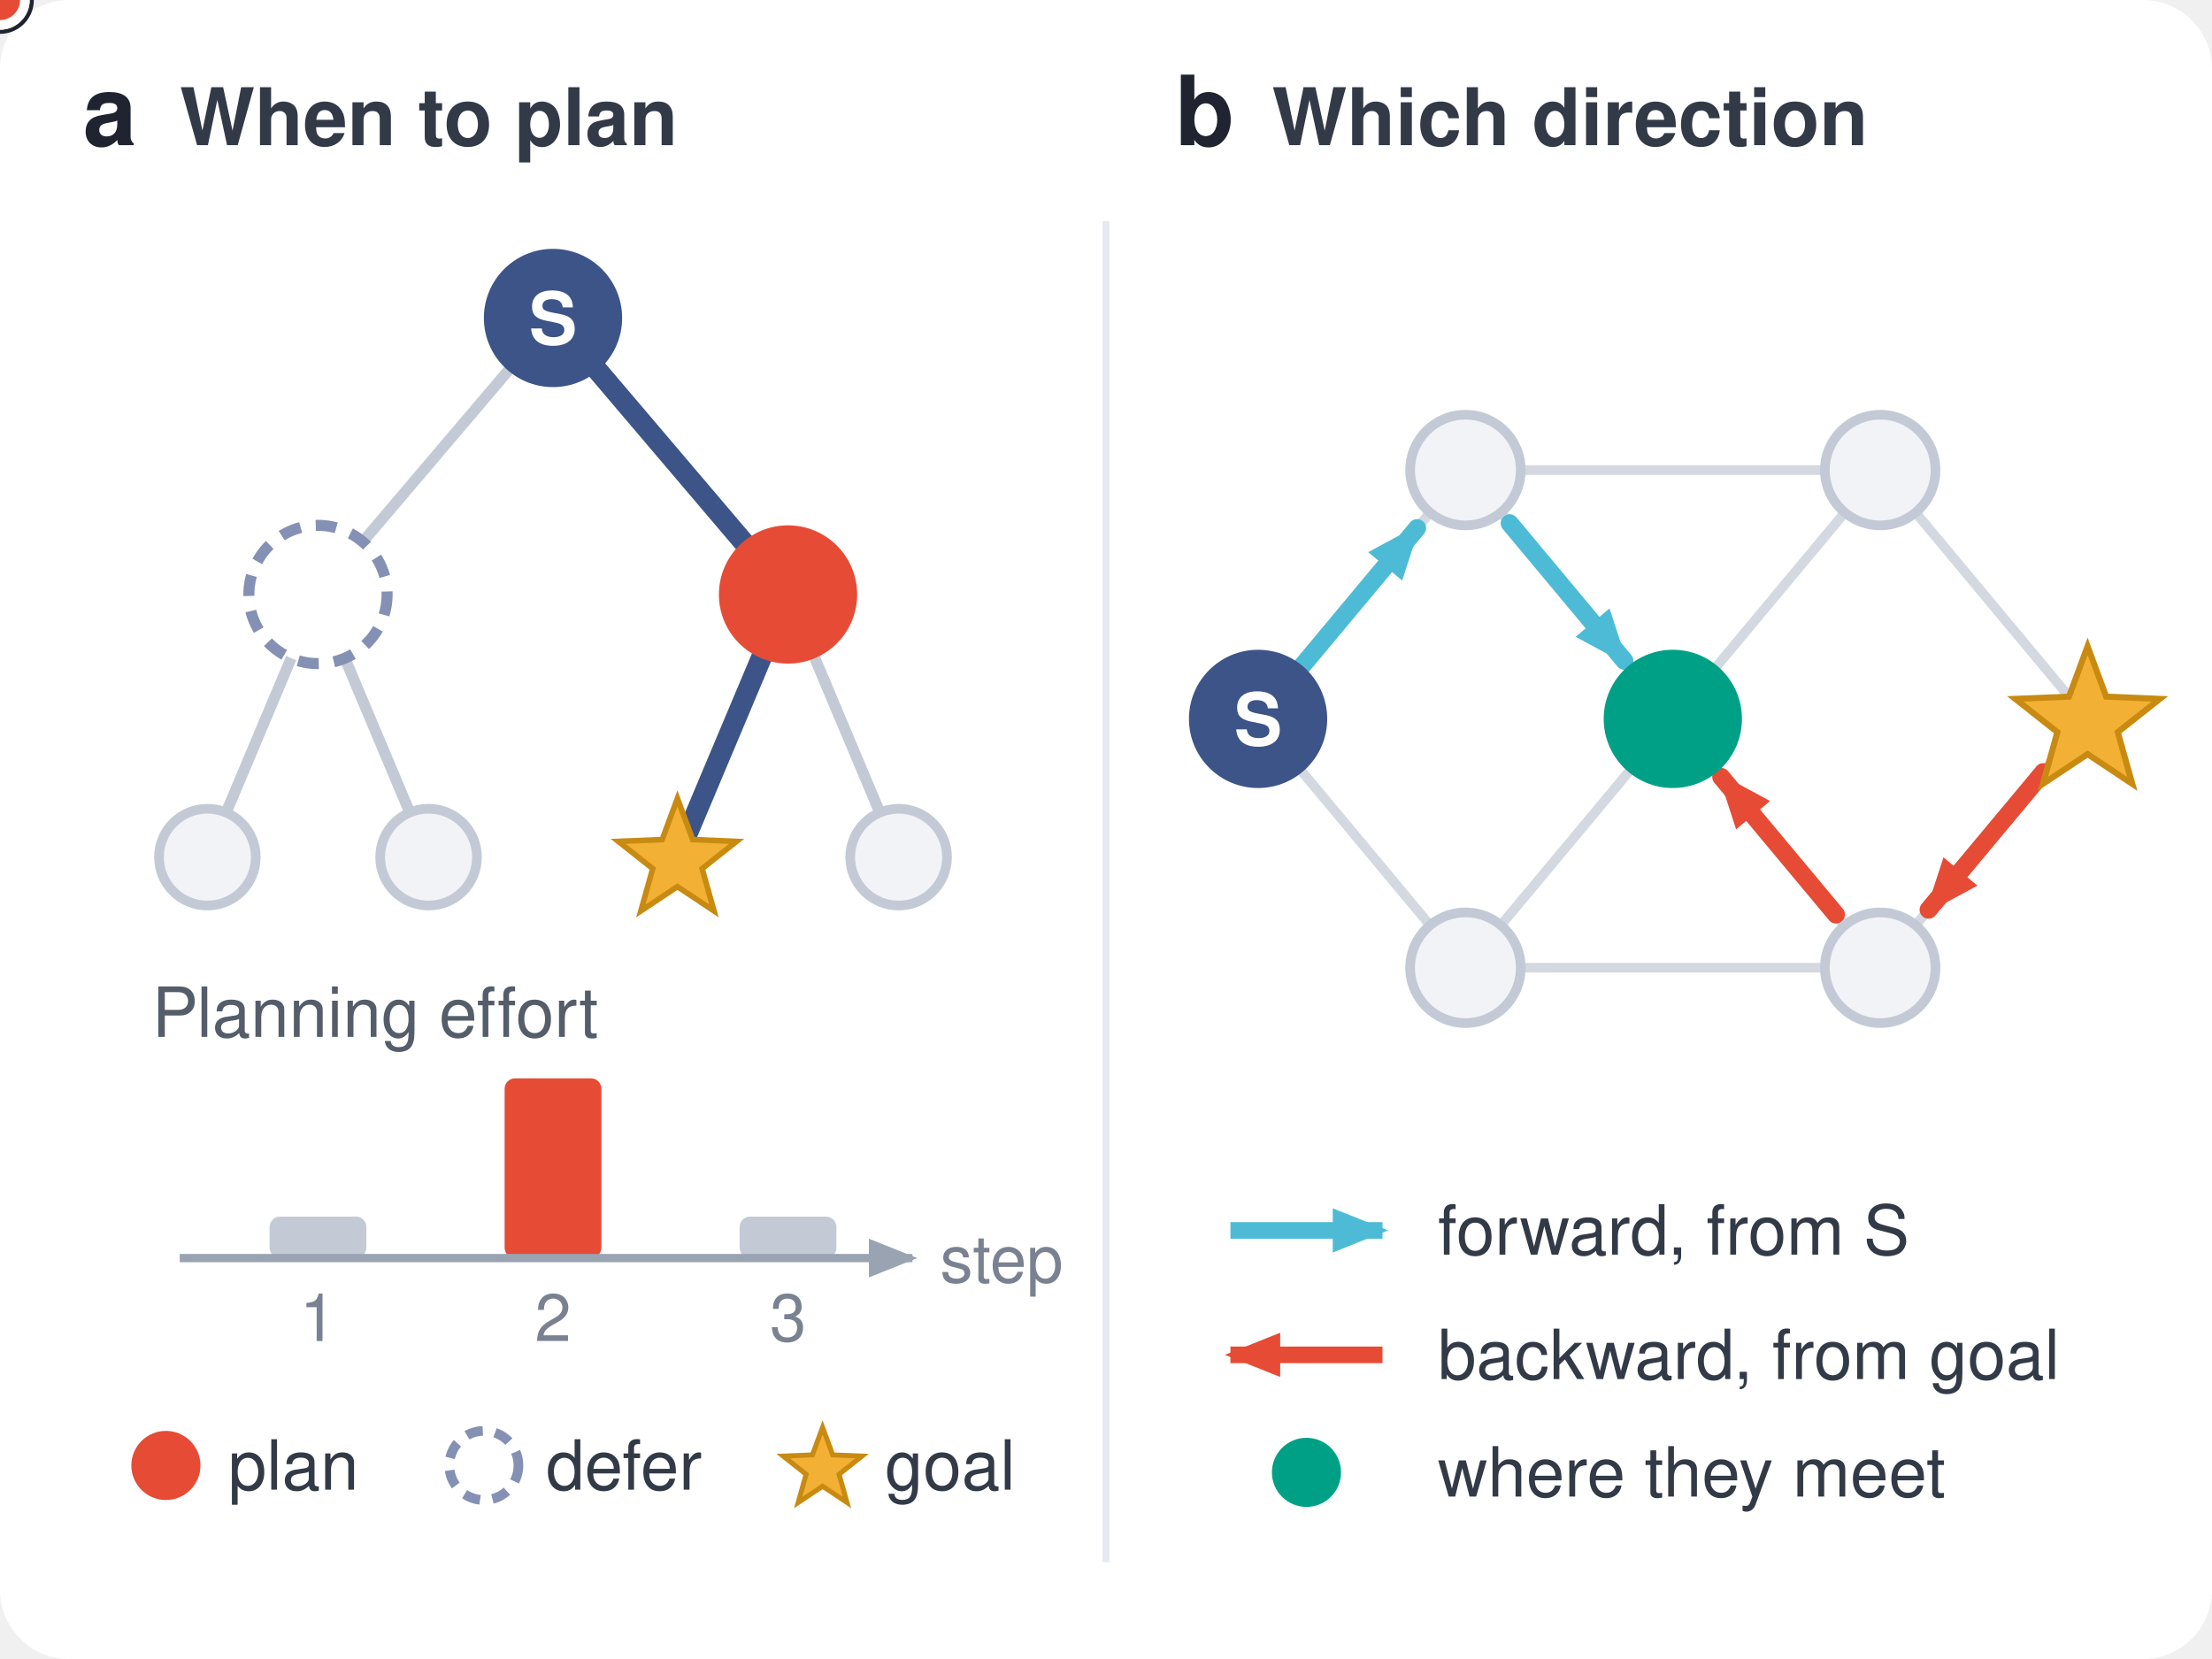
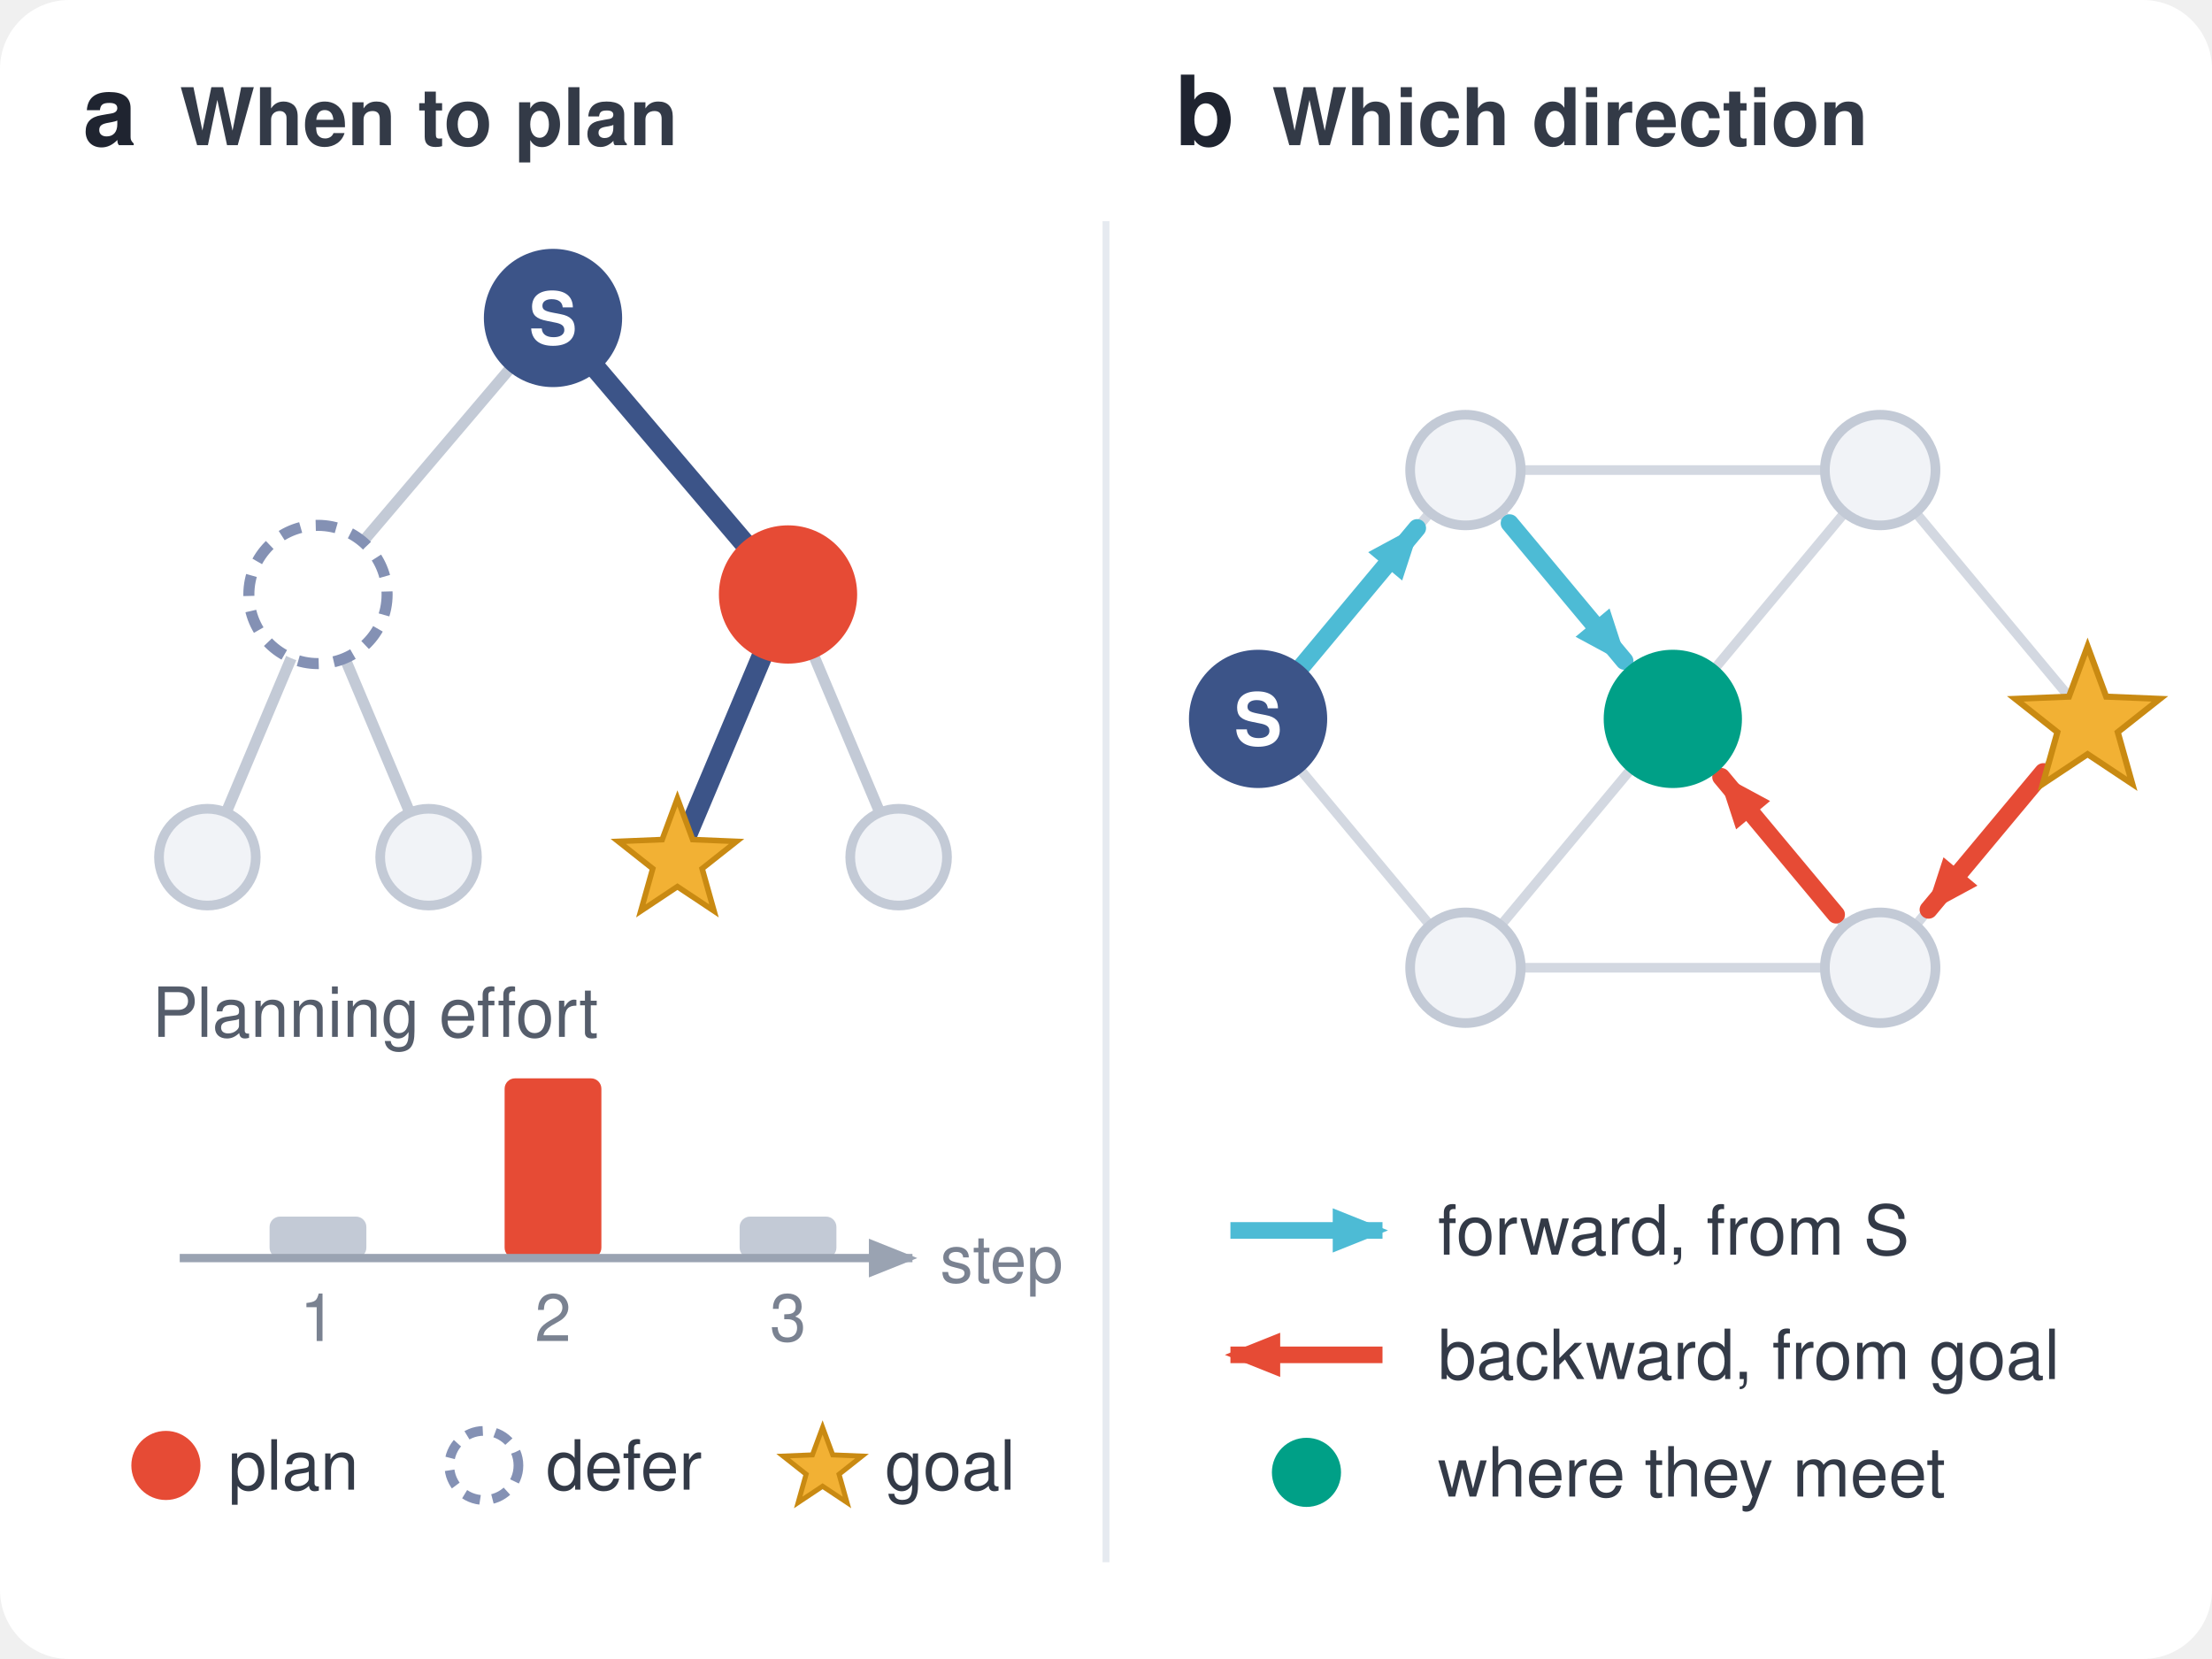
<svg xmlns="http://www.w3.org/2000/svg" viewBox="0 0 320 240" width="320" height="240" font-family="'Helvetica Neue', Helvetica, Arial, sans-serif">
  <defs>
    <marker id="pe-blue" viewBox="0 0 10 10" refX="9" refY="5" markerUnits="userSpaceOnUse" markerWidth="8" markerHeight="8" orient="auto">
      <path d="M0 1 L10 5 L0 9 Z" fill="#4DBBD5" />
    </marker>
    <marker id="pe-red" viewBox="0 0 10 10" refX="9" refY="5" markerUnits="userSpaceOnUse" markerWidth="8" markerHeight="8" orient="auto">
      <path d="M0 1 L10 5 L0 9 Z" fill="#E64B35" />
    </marker>
    <marker id="pe-grey" viewBox="0 0 10 10" refX="9" refY="5" markerUnits="userSpaceOnUse" markerWidth="7" markerHeight="7" orient="auto">
      <path d="M0 1 L10 5 L0 9 Z" fill="#9AA3B2" />
    </marker>
    <path id="pe-star" d="M0 -1 L0.245 -0.338 L0.951 -0.309 L0.397 0.129 L0.588 0.809 L0 0.418 L-0.588 0.809 L-0.397 0.129 L-0.951 -0.309 L-0.245 -0.338 Z" />
  </defs>
  <rect width="320" height="240" rx="10" fill="#ffffff" />
  <path d="M160 32 V226" stroke="#E6EAF0" stroke-width="1" />
  <text x="12" y="21" font-size="14" font-weight="700" fill="#1f2430">a</text>
  <text x="26" y="21" font-size="11.5" font-weight="600" fill="#333a47">When to plan</text>
  <g stroke="#C3CAD6" stroke-width="1.6" stroke-linecap="round">
    <path d="M80 46 L46 86 M46 86 L30 124 M46 86 L62 124 M114 86 L130 124" />
  </g>
  <path d="M80 46 L114 86 L98 124" fill="none" stroke="#3C5488" stroke-width="3" stroke-linecap="round" stroke-linejoin="round" />
-   <circle cx="114" cy="86" r="10" fill="none" stroke="#E64B35" stroke-width="1.6" opacity="0">
-     <animate attributeName="r" values="10;10;19;19" keyTimes="0;0.3;0.56;1" dur="4s" repeatCount="indefinite" />
-     <animate attributeName="opacity" values="0;0.85;0;0" keyTimes="0;0.3;0.56;1" dur="4s" repeatCount="indefinite" />
-   </circle>
  <circle cx="46" cy="86" r="10" fill="#ffffff" stroke="#8491B4" stroke-width="1.6" stroke-dasharray="3 2.2" />
  <circle cx="114" cy="86" r="10" fill="#E64B35" />
  <g fill="#F1F3F7" stroke="#C3CAD6" stroke-width="1.4">
    <circle cx="30" cy="124" r="7" />
    <circle cx="62" cy="124" r="7" />
    <circle cx="130" cy="124" r="7" />
  </g>
  <use href="#pe-star" transform="translate(98 124.5) scale(9)" fill="#F2B134" stroke="#C98A12" stroke-width="0.09" />
  <circle cx="80" cy="46" r="10" fill="#3C5488" />
  <text x="80" y="49.8" font-size="10.5" font-weight="700" fill="#ffffff" text-anchor="middle">S</text>
-   <circle r="4" fill="#ffffff" stroke="#1f2430" stroke-width="1.8">
-     <animateMotion path="M80 46 L114 86 L98 124" keyPoints="0;0.545;0.545;1;1" keyTimes="0;0.3;0.56;0.8;1" calcMode="linear" dur="4s" repeatCount="indefinite" />
-   </circle>
  <text x="22" y="150" font-size="10" fill="#555d6b">Planning effort</text>
  <rect x="39" y="176" width="14" height="6" rx="1.5" fill="#C3CAD6" />
  <rect x="73" y="156" width="14" height="26" rx="1.5" fill="#E64B35" />
  <rect x="107" y="176" width="14" height="6" rx="1.5" fill="#C3CAD6" />
  <path d="M26 182 H132" stroke="#9AA3B2" stroke-width="1.2" marker-end="url(#pe-grey)" />
  <g font-size="9.5" fill="#7a8291" text-anchor="middle">
    <text x="46" y="194">1</text>
    <text x="80" y="194">2</text>
    <text x="114" y="194">3</text>
  </g>
  <text x="136" y="185.5" font-size="9.5" fill="#7a8291">step</text>
  <g font-size="10" fill="#333a47">
    <circle cx="24" cy="212" r="5" fill="#E64B35" />
    <text x="33" y="215.5">plan</text>
    <circle cx="70" cy="212" r="5" fill="#ffffff" stroke="#8491B4" stroke-width="1.4" stroke-dasharray="2.4 1.8" />
    <text x="79" y="215.5">defer</text>
    <use href="#pe-star" transform="translate(119 212.5) scale(6)" fill="#F2B134" stroke="#C98A12" stroke-width="0.12" />
    <text x="128" y="215.5">goal</text>
  </g>
  <text x="170" y="21" font-size="14" font-weight="700" fill="#1f2430">b</text>
  <text x="184" y="21" font-size="11.5" font-weight="600" fill="#333a47">Which direction</text>
  <g stroke="#D3D8E1" stroke-width="1.4">
    <path d="M182 104 L212 68 M182 104 L212 140 M212 68 L242 104 M212 140 L242 104 M242 104 L272 68 M242 104 L272 140 M272 68 L302 104 M272 140 L302 104 M212 68 H272 M212 140 H272" />
  </g>
  <g fill="none" stroke-width="2.6" stroke-linecap="round">
    <path d="M188.4 96.3 L205 76.4" stroke="#4DBBD5" marker-end="url(#pe-blue)" />
    <path d="M218.4 75.7 L235 95.6" stroke="#4DBBD5" marker-end="url(#pe-blue)" />
    <path d="M295.6 111.7 L279 131.6" stroke="#E64B35" marker-end="url(#pe-red)" />
    <path d="M265.6 132.3 L249 112.4" stroke="#E64B35" marker-end="url(#pe-red)" />
  </g>
-   <circle cx="242" cy="104" r="10" fill="none" stroke="#00A087" stroke-width="1.6" opacity="0">
-     <animate attributeName="r" values="10;10;20;20" keyTimes="0;0.6;0.9;1" dur="3s" repeatCount="indefinite" />
-     <animate attributeName="opacity" values="0;0.9;0;0" keyTimes="0;0.6;0.9;1" dur="3s" repeatCount="indefinite" />
-   </circle>
  <g fill="#F1F3F7" stroke="#C3CAD6" stroke-width="1.4">
    <circle cx="212" cy="68" r="8" />
    <circle cx="212" cy="140" r="8" />
    <circle cx="272" cy="68" r="8" />
    <circle cx="272" cy="140" r="8" />
  </g>
  <circle cx="242" cy="104" r="10" fill="#00A087" />
  <circle cx="182" cy="104" r="10" fill="#3C5488" />
  <text x="182" y="107.8" font-size="10.5" font-weight="700" fill="#ffffff" text-anchor="middle">S</text>
  <use href="#pe-star" transform="translate(302 104.5) scale(11)" fill="#F2B134" stroke="#C98A12" stroke-width="0.08" />
-   <circle r="3.6" fill="#4DBBD5" stroke="#ffffff" stroke-width="1.4">
-     <animateMotion path="M182 104 L212 68 L242 104" keyPoints="0;1;1" keyTimes="0;0.6;1" calcMode="linear" dur="3s" repeatCount="indefinite" />
-   </circle>
-   <circle r="3.6" fill="#E64B35" stroke="#ffffff" stroke-width="1.4">
-     <animateMotion path="M302 104 L272 140 L242 104" keyPoints="0;1;1" keyTimes="0;0.6;1" calcMode="linear" dur="3s" repeatCount="indefinite" />
-   </circle>
  <g font-size="10" fill="#333a47">
    <path d="M178 178 H200" stroke="#4DBBD5" stroke-width="2.4" marker-end="url(#pe-blue)" />
    <text x="208" y="181.5">forward, from S</text>
    <path d="M200 196 H178" stroke="#E64B35" stroke-width="2.4" marker-end="url(#pe-red)" />
    <text x="208" y="199.5">backward, from goal</text>
    <circle cx="189" cy="213" r="5" fill="#00A087" />
    <text x="208" y="216.5">where they meet</text>
  </g>
</svg>
